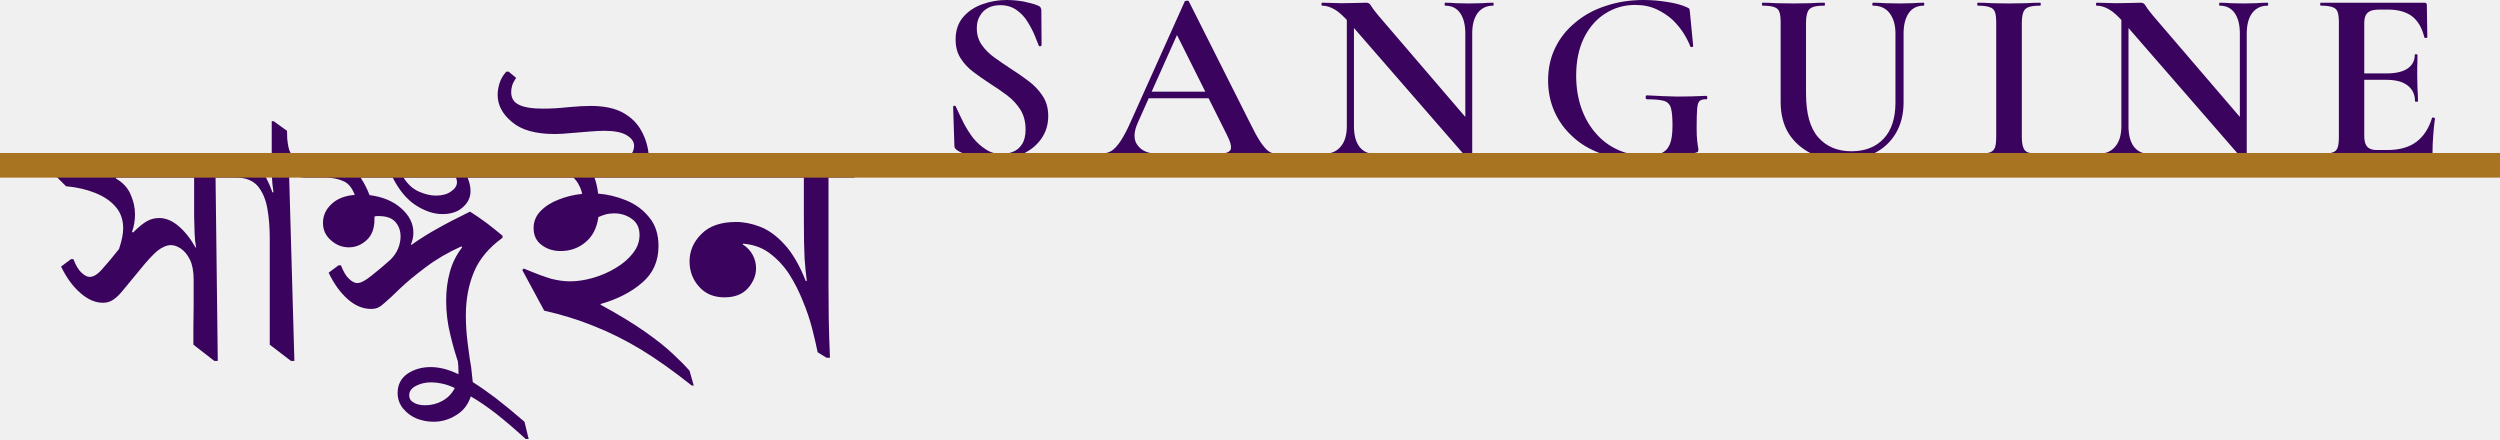
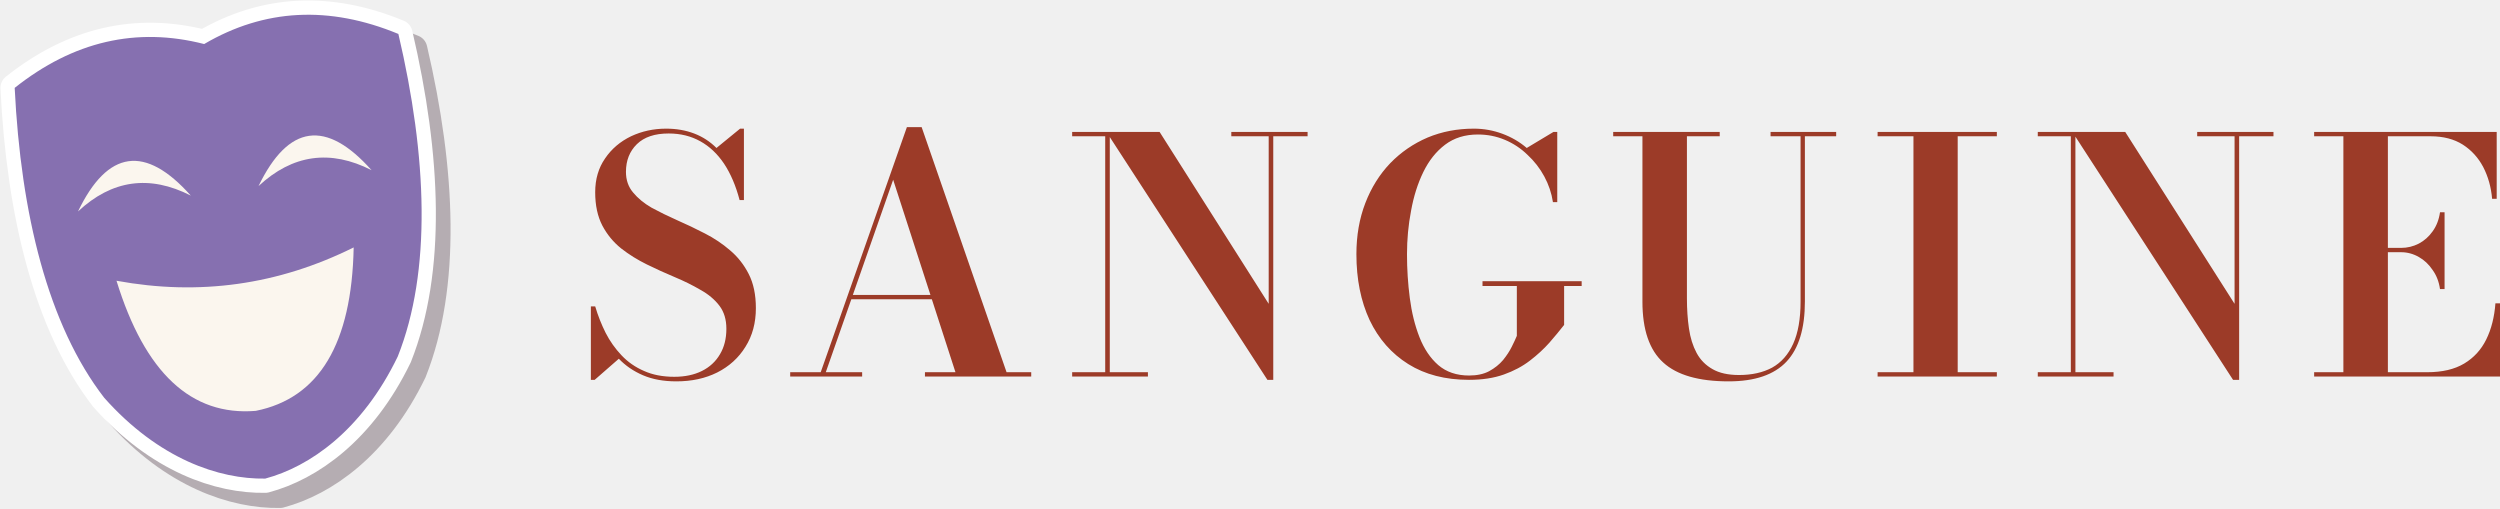
- <svg xmlns="http://www.w3.org/2000/svg" viewBox="0 0 1014.8 178.2" width="1014.8" height="178.2" role="img" aria-label="Sanguine">
-   <path d="M41.8 122.9Q37.1 122.9 32.6 118.9Q28 114.9 24.8 108.2L28.8 105.2L29.8 105.2Q31.3 109.1 33.1 110.7Q34.9 112.4 36.4 112.4Q38.8 112.4 41.6 109.1Q44.5 105.9 48.3 101.1Q50 96.1 50 92.7Q50 87.4 46.9 83.9Q43.9 80.4 38.6 78.3Q33.4 76.2 26.8 75.6L15.8 64.6L15.8 63.6L91.3 63.6L98.8 71.1L98.8 72.1L87.5 72.1L88.4 146.5L87 146.5L78.5 139.9Q78.5 137 78.5 132.9Q78.5 128.7 78.6 124.5Q78.6 120.2 78.6 117.2Q78.6 114.1 78.6 113.5Q78.6 108.5 77.1 105.4Q75.6 102.4 73.4 100.9Q71.3 99.5 69.4 99.5Q66.8 99.5 63.8 101.9Q60.9 104.4 56.8 109.5Q52.6 114.6 50.2 117.5Q47.8 120.5 45.9 121.7Q44.1 122.9 41.8 122.9ZM78.8 72.1L47.1 72.1L47.1 72.5Q51.3 74.9 53 78.9Q54.8 82.9 54.8 87Q54.8 90.7 53.6 94.1L54 94.4Q57.3 91.1 59.6 89.8Q61.9 88.5 64.6 88.5Q68.6 88.5 72.4 91.7Q76.3 95 79.4 100.5L79.6 100.4Q79.1 97.9 79 94.9Q78.9 92 78.8 87.9Q78.8 83.9 78.8 77.6L78.8 72.1ZM119.5 146.5L118.1 146.5L109.5 139.9L109.5 96.7Q109.5 90.1 108.5 84.5Q107.5 79 104.6 75.5Q101.6 72.1 95.9 72.1L90 64.6L90 63.6L91.3 63.6Q96 63.6 99.5 64.6Q103 65.6 105.7 68.7Q108.4 71.9 110.6 78.1L111 78Q110.5 74.7 110.4 72.2Q110.3 69.6 110.3 65.9L110.3 49.2L111.1 49.2L116.5 53.1L116.6 56.4Q117 60.5 117.9 62Q118.9 63.6 121.9 63.6L129.4 71.1L129.4 72.1L124.1 72.1Q121.6 72.1 120.2 71.1Q118.8 70.1 117.8 68.9L117.3 69.1L119.5 146.5ZM191.4 150.5L190 150.5L186.4 148.2Q184.4 142.7 182.8 135.9Q181.1 129.1 181.1 122Q181.1 115.9 182.6 110.4Q184.1 104.9 187.6 100.4L187.3 100Q179.1 103.7 172.9 108.4Q166.6 113.1 162.5 117Q158.4 121 156.5 122.6Q154.8 124.2 153.6 124.8Q152.4 125.4 150.6 125.4Q145.6 125.4 141.1 121.4Q136.6 117.4 133.4 110.7L137.4 107.7L138.4 107.7Q139.9 111.6 141.7 113.2Q143.5 114.9 145 114.9Q147.1 114.9 150.8 111.9Q154.5 109 158.4 105.5Q160.5 103.5 161.6 100.9Q162.6 98.4 162.6 96Q162.6 92.5 160.5 90.1Q158.4 87.7 153.6 87.7Q153.5 87.7 153.1 87.7Q152.6 87.7 152 87.9L152 89.1Q152 94.6 148.8 97.5Q145.6 100.4 141.6 100.4Q137.5 100.4 134.3 97.5Q131.1 94.7 131.1 90.5Q131.1 86.1 134.5 82.9Q137.9 79.6 144 79.1Q142.3 74.6 139.1 73.4Q135.9 72.1 132.3 72.1L129.4 72.1L121.9 64.6L121.9 63.6L201.8 63.6L209.3 71.1L209.3 72.1L189.8 72.1Q191 75 191 77.5Q191 81.4 187.9 84.1Q184.9 86.9 179.6 86.9Q174.4 86.9 168.9 83.4Q163.4 79.9 159.4 72.1L146.4 72.1Q148.6 75.5 150 79.2Q157.9 80.2 162.8 84.5Q167.8 88.9 167.8 94.4Q167.8 96.9 166.8 99.2L167 99.4Q172.4 95.6 177.7 92.7Q183 89.7 190.8 85.9Q194.1 88 197.5 90.5Q200.9 93.1 204 95.7L204 96.5Q195.6 102.6 192.4 110.4Q189.1 118.2 189.1 128.1Q189.1 133.5 189.8 139Q190.5 144.6 191.4 150.5ZM163.8 72.1Q166.4 76.2 170.1 77.8Q173.8 79.4 176.9 79.4Q180.8 79.4 183.1 77.7Q185.5 76.1 185.5 73.9Q185.5 73.1 185.1 72.1L163.8 72.1ZM214.6 178.2L213.4 178.2Q206.6 172 201.1 167.7Q195.6 163.5 191.1 160.9Q189.5 165.9 185.2 168.5Q180.9 171.2 176 171.2Q172.5 171.2 169.1 169.9Q165.8 168.5 163.6 165.8Q161.4 163.1 161.4 159.5Q161.4 154.5 165.4 151.7Q169.4 149 174.9 149Q177.1 149 179.8 149.6Q182.5 150.2 186.1 151.9Q186.1 151.2 186.1 150.5Q186.1 148.7 185.8 146Q185.5 143.4 184.5 140.9L185 140.5Q186.8 141.1 188.1 141.9Q189.5 142.7 190 144Q190.5 144.9 190.9 146.9Q191.3 149 191.5 151.3Q191.8 153.6 191.9 155.1Q195.9 157.6 201.1 161.5Q206.3 165.5 212.9 171.2L214.6 178.2ZM184.6 157.5Q181.8 156.2 179.4 155.7Q177 155.2 175.1 155.2Q171.6 155.2 168.9 156.6Q166.1 158 166.1 160.5Q166.1 162.4 167.9 163.4Q169.6 164.5 172.6 164.5Q176.4 164.5 179.6 162.7Q182.9 160.9 184.6 157.5ZM281.6 156.5L280.8 156.5Q270 147.9 260.4 142Q250.8 136.2 241.2 132.4Q231.6 128.5 220.9 126.1L212 109.6L212.6 109Q220 112.1 223.9 113.2Q227.9 114.2 231.4 114.2Q235.8 114.2 240.7 112.8Q245.6 111.4 249.9 108.8Q254.3 106.2 256.9 102.8Q259.6 99.4 259.6 95.4Q259.6 91 256.4 88.8Q253.3 86.6 249.3 86.6Q247.5 86.6 245.9 87Q244.3 87.5 242.9 88.1Q242 94.7 237.7 98.3Q233.4 101.9 227.6 101.9Q223 101.9 219.8 99.4Q216.6 97 216.6 92.6Q216.6 88.6 219.4 85.7Q222.3 82.7 226.8 81Q231.3 79.2 236.3 78.7Q236 77 235.1 75.3Q234.3 73.6 232.8 72.1L209.3 72.1L201.8 64.6L201.8 63.6L255.6 63.6Q257.4 61.4 257.4 59.2Q257.4 56.7 254.4 54.9Q251.4 53.1 245.4 53.1Q242.9 53.1 239.3 53.4Q235.6 53.7 231.9 54Q228.1 54.4 225.1 54.4Q213.5 54.4 207.8 49.5Q202 44.7 202 38.5Q202 36.2 202.8 33.7Q203.6 31.2 205.5 29.1L206.5 29.1L209.5 31.6Q208.4 33.2 207.9 34.7Q207.5 36.1 207.5 37.4Q207.5 41 210.6 42.5Q213.8 44.1 220.4 44.1Q225.3 44.1 230.7 43.5Q236.1 43 239.8 43Q247.8 43 252.8 45.7Q257.9 48.5 260.4 53.2Q263 57.9 263.4 63.6L267.9 63.6L275.4 71.1L275.4 72.1L241.3 72.1Q242.3 74.7 242.8 78.6Q248.4 79 254.1 81.3Q259.8 83.6 263.5 88.2Q267.3 92.7 267.3 99.9Q267.3 109.1 260.6 114.8Q254 120.5 243.8 123.4L243.8 123.7Q254.8 129.7 261.9 134.7Q269 139.7 273.2 143.7Q277.4 147.6 279.9 150.5L281.6 156.5ZM336.9 145.2L335.5 145.2L331.9 143Q331.1 139 329.7 133.5Q328.3 128 325.9 122.2Q323.6 116.4 320.3 111.2Q316.9 106.1 312.3 102.7Q307.8 99.4 301.6 98.9L301.5 99.2Q304.1 100.9 305.5 103.4Q306.9 106 306.9 108.9Q306.9 113.2 303.6 117Q300.3 120.7 294.1 120.7Q287.6 120.7 283.8 116.4Q279.9 112.1 279.9 106.1Q279.9 99.7 284.8 94.9Q289.6 90.1 298.8 90.1Q303.6 90.1 308.7 92.1Q313.8 94.1 318.5 99.3Q323.3 104.5 327.1 114.1L327.5 114Q327 110.5 326.6 105Q326.3 99.5 326.3 89L326.3 72.1L275.4 72.1L267.9 64.6L267.9 63.6L339.4 63.6L346.9 71.1L346.9 72.1L336.3 72.1L336.3 115.1Q336.3 122.2 336.4 129Q336.5 135.7 336.9 145.2ZM396.5 11.5Q396.5 15.3 398.5 18.2Q400.5 21.1 403.6 23.3Q406.8 25.6 410.3 27.9Q414.1 30.3 417.5 32.9Q421 35.5 423.2 38.9Q425.5 42.3 425.5 47.1Q425.5 52.3 422.7 56.3Q419.9 60.3 415.1 62.5Q410.3 64.8 404.1 64.8Q401.2 64.8 398.1 64.2Q395 63.7 392.4 62.8Q389.8 61.9 388.4 60.9Q388 60.6 387.7 60.2Q387.4 59.9 387.4 59L386.9 43.5Q386.8 43 387.4 42.9Q387.9 42.9 388 43.3Q389.4 46.4 391.1 49.8Q392.8 53.1 395 56Q397.3 58.8 400.1 60.6Q402.9 62.5 406.6 62.5Q409 62.5 411.2 61.6Q413.4 60.8 414.8 58.6Q416.3 56.4 416.3 52.6Q416.3 47.9 414.2 44.5Q412.1 41.2 408.8 38.7Q405.5 36.2 401.8 33.9Q398.3 31.6 395.1 29.2Q391.9 26.8 389.9 23.6Q387.9 20.5 387.9 16Q387.9 10.5 391 6.9Q394 3.4 398.8 1.7Q403.6 0 408.5 0Q411.9 0 415.4 0.6Q418.9 1.3 421.2 2.2Q422.2 2.6 422.4 3.1Q422.7 3.6 422.7 4.2L422.8 18.3Q422.8 18.6 422.3 18.8Q421.9 18.9 421.7 18.6Q421.1 17.2 420.1 14.6Q419 11.9 417.2 9Q415.5 6.1 412.7 4.1Q409.9 2.1 406 2.1Q403.2 2.1 401.1 3.2Q399 4.3 397.8 6.4Q396.5 8.4 396.5 11.5ZM464.2 39.9L465.6 37.2L494 37.2L494.7 39.9L464.2 39.9ZM518.1 62.4Q518.6 62.4 518.6 63Q518.6 63.6 518.1 63.6Q515.1 63.6 511.9 63.4Q508.7 63.2 505.8 63.2Q502.4 63.2 499.9 63.4Q497.5 63.6 494.4 63.6Q494 63.6 494 63Q494 62.4 494.4 62.4Q498.7 62.4 499.5 60.8Q500.3 59.1 497.8 54.3L477.2 13.1L481.7 5.4L461.9 49.7Q459.2 55.7 461.8 59Q464.3 62.4 470 62.4Q470.5 62.4 470.5 63Q470.5 63.6 470 63.6Q467 63.6 464.5 63.4Q462 63.2 458.2 63.2Q454.4 63.2 452.1 63.4Q449.8 63.6 446.4 63.6Q446 63.6 446 63Q446 62.4 446.4 62.4Q449.1 62.4 451.1 61.3Q453 60.1 454.9 57.2Q456.9 54.2 459.3 48.7L480.9 0.6Q481 0.3 481.8 0.3Q482.5 0.2 482.6 0.6L507.4 49.9Q509.7 54.6 511.5 57.4Q513.3 60.1 514.8 61.3Q516.4 62.4 518.1 62.4ZM546.7 51.2L546.7 3.4L549.6 3.6L549.6 51.2Q549.6 56.5 551.7 59.4Q553.9 62.4 557.8 62.4Q558 62.4 558 63Q558 63.6 557.8 63.6Q555.6 63.6 553.3 63.5Q551 63.4 548.3 63.4Q545.3 63.4 542.6 63.5Q539.8 63.6 537.5 63.6Q537.2 63.6 537.2 63Q537.2 62.4 537.5 62.4Q541.9 62.4 544.3 59.4Q546.7 56.5 546.7 51.2ZM597.6 65Q597.6 65.3 597.2 65.4Q596.7 65.4 596.5 65.3L547.8 9.3Q544.2 5.2 541.7 3.8Q539.1 2.3 536.7 2.3Q536.4 2.3 536.4 1.7Q536.4 1.1 536.7 1.1Q538.6 1.1 540.7 1.2Q542.7 1.3 544.5 1.3Q547.8 1.3 550.5 1.2Q553.1 1.1 554.6 1.1Q555.9 1.1 556.5 2.3Q557.1 3.4 559.5 6.3L596.8 49.8L597.6 65ZM597.6 13.6L597.6 65L594.8 62L594.8 13.6Q594.8 8.3 592.7 5.3Q590.6 2.3 586.6 2.3Q586.4 2.3 586.4 1.7Q586.4 1.1 586.6 1.1Q588.8 1.1 591.1 1.3Q593.4 1.4 596.2 1.4Q598.8 1.4 601.4 1.3Q603.9 1.1 606.1 1.1Q606.3 1.1 606.3 1.7Q606.3 2.3 606.1 2.3Q602.1 2.3 599.8 5.3Q597.6 8.3 597.6 13.6ZM665.4 64.8Q656.7 64.8 649.8 62.3Q642.9 59.8 638.2 55.3Q633.4 50.9 630.9 45.1Q628.4 39.3 628.4 32.7Q628.4 25.3 631.3 19.4Q634.2 13.4 639.5 9.1Q644.7 4.7 651.8 2.4Q658.9 0 667.2 0Q672 0 676.8 0.8Q681.5 1.5 684.6 2.9Q685.6 3.3 685.7 3.6Q685.9 3.8 686 5.2L687.3 18.7Q687.3 19 686.8 19.1Q686.3 19.2 686.1 18.8Q685.3 16.6 683.6 13.8Q681.8 10.9 679.1 8.2Q676.3 5.6 672.5 3.8Q668.7 2 663.7 2Q657.1 2 651.6 5.5Q646.2 8.9 643 15.3Q639.8 21.8 639.8 30.7Q639.8 37.7 641.8 43.6Q643.8 49.5 647.6 53.9Q651.3 58.3 656.5 60.7Q661.6 63.1 667.9 63.1Q671.9 63.1 674.3 62.2Q676.7 61.2 677.8 58.6Q678.9 56 678.9 51Q678.9 46.2 678.3 44Q677.7 41.7 675.6 41Q673.4 40.3 668.6 40.3Q668 40.3 668 39.5Q668 38.7 668.5 38.7Q675.4 39.1 680.9 39.2Q686.5 39.2 692.6 38.9Q693 38.9 693 39.6Q693.1 40.3 692.6 40.3Q690.8 40.2 689.9 41Q689.1 41.7 688.9 44.2Q688.7 46.7 688.7 52Q688.7 55.3 688.9 56.9Q689.1 58.5 689.2 59.3Q689.4 60 689.4 60.8Q689.4 61.4 689.2 61.6Q689 61.8 688.3 62Q682.8 63.2 676.9 64Q670.9 64.8 665.4 64.8ZM769.4 13.6Q769.4 8.4 767 5.3Q764.7 2.3 760.3 2.3Q760 2.3 760 1.7Q760 1.1 760.3 1.1Q762.7 1.1 765.3 1.3Q767.9 1.4 771 1.4Q773.6 1.4 776.2 1.3Q778.8 1.1 780.9 1.1Q781.1 1.1 781.1 1.7Q781.1 2.3 780.9 2.3Q776.9 2.3 774.8 5.3Q772.7 8.4 772.7 13.6L772.7 41.5Q772.7 48.7 769.6 54Q766.5 59.3 761 62.1Q755.4 65 748 65Q740.7 65 735 62.2Q729.3 59.3 726 54.1Q722.8 48.8 722.8 41.4L722.8 9.2Q722.8 6.3 722.3 4.9Q721.8 3.4 720.2 2.9Q718.6 2.3 715.5 2.3Q715.2 2.3 715.2 1.7Q715.2 1.1 715.5 1.1Q718 1.1 721.2 1.3Q724.4 1.4 727.9 1.4Q731.7 1.4 734.8 1.3Q738 1.1 740.5 1.1Q740.8 1.1 740.8 1.7Q740.8 2.3 740.5 2.3Q737.3 2.3 735.8 2.9Q734.2 3.5 733.7 5Q733.1 6.5 733.1 9.4L733.1 37.9Q733.1 50.2 738.1 55.8Q743.1 61.4 751.5 61.4Q759.9 61.4 764.7 56.2Q769.4 51.1 769.4 41.6L769.4 13.6ZM820.7 55.5Q820.7 58.4 821.3 59.9Q821.8 61.4 823.3 61.9Q824.9 62.4 828.1 62.4Q828.4 62.4 828.4 63Q828.4 63.6 828.1 63.6Q825.5 63.6 822.4 63.5Q819.2 63.4 815.4 63.4Q811.9 63.4 808.6 63.5Q805.4 63.6 802.8 63.6Q802.6 63.6 802.6 63Q802.6 62.4 802.8 62.4Q806 62.4 807.6 61.9Q809.2 61.4 809.8 59.9Q810.3 58.4 810.3 55.5L810.3 9.2Q810.3 6.3 809.8 4.9Q809.3 3.4 807.6 2.9Q806 2.3 802.8 2.3Q802.6 2.3 802.6 1.7Q802.6 1.1 802.8 1.1Q805.4 1.1 808.6 1.3Q811.9 1.4 815.4 1.4Q819.2 1.4 822.4 1.3Q825.6 1.1 828.1 1.1Q828.4 1.1 828.4 1.7Q828.4 2.3 828.1 2.3Q825 2.3 823.4 2.9Q821.8 3.5 821.3 5Q820.7 6.5 820.7 9.4L820.7 55.5ZM861.1 51.2L861.1 3.4L864 3.6L864 51.2Q864 56.5 866.1 59.4Q868.3 62.4 872.2 62.4Q872.4 62.4 872.4 63Q872.4 63.6 872.2 63.6Q870 63.6 867.7 63.5Q865.4 63.4 862.7 63.4Q859.7 63.4 857 63.5Q854.2 63.6 851.9 63.6Q851.6 63.6 851.6 63Q851.6 62.4 851.9 62.4Q856.3 62.4 858.7 59.4Q861.1 56.5 861.1 51.2ZM912 65Q912 65.3 911.6 65.4Q911.1 65.4 910.9 65.3L862.2 9.3Q858.6 5.2 856.1 3.8Q853.5 2.3 851.1 2.3Q850.8 2.3 850.8 1.7Q850.8 1.1 851.1 1.1Q853 1.1 855.1 1.2Q857.1 1.3 858.9 1.3Q862.2 1.3 864.9 1.2Q867.5 1.1 869 1.1Q870.3 1.1 870.9 2.3Q871.5 3.4 873.9 6.3L911.2 49.8L912 65ZM912 13.6L912 65L909.2 62L909.2 13.6Q909.2 8.3 907.1 5.3Q905 2.3 901 2.3Q900.8 2.3 900.8 1.7Q900.8 1.1 901 1.1Q903.2 1.1 905.5 1.3Q907.8 1.4 910.6 1.4Q913.2 1.4 915.8 1.3Q918.3 1.1 920.5 1.1Q920.7 1.1 920.7 1.7Q920.7 2.3 920.5 2.3Q916.5 2.3 914.2 5.3Q912 8.3 912 13.6ZM985.9 63.6L942.1 63.6Q941.8 63.6 941.8 63Q941.8 62.4 942.1 62.4Q945.3 62.4 946.8 61.9Q948.4 61.4 948.9 59.9Q949.4 58.4 949.4 55.5L949.4 9.2Q949.4 6.3 948.9 4.9Q948.4 3.4 946.8 2.9Q945.3 2.3 942.1 2.3Q941.8 2.3 941.8 1.7Q941.8 1.1 942.1 1.1L984.1 1.1Q985.1 1.1 985.1 2L985.3 15.1Q985.3 15.4 984.8 15.4Q984.3 15.5 984.1 15.2Q982.7 9.4 979.1 6.6Q975.4 3.9 969.5 3.9L965.9 3.9Q963.7 3.9 962.3 4.4Q960.9 5 960.3 6.2Q959.7 7.4 959.7 9.4L959.7 55.1Q959.7 57.1 960.2 58.4Q960.8 59.8 961.9 60.3Q963 60.9 964.9 60.9L969 60.9Q976.3 60.9 980.7 57.7Q985.2 54.4 987.2 47.9Q987.3 47.6 987.8 47.7Q988.4 47.9 988.4 48.1Q988 50.9 987.7 54.8Q987.4 58.7 987.4 62.1Q987.4 63.6 985.9 63.6ZM980.3 41.1Q980.3 37 977.3 34.7Q974.4 32.4 968.6 32.4L954.8 32.4L954.8 29.8L968.7 29.8Q974.4 29.8 977.3 27.8Q980.2 25.8 980.2 22.3Q980.2 22 980.7 22Q981.3 22 981.3 22.3Q981.3 25.5 981.2 27.3Q981.2 29.1 981.2 31.1Q981.2 33.6 981.3 35.9Q981.5 38.3 981.5 41.1Q981.5 41.3 980.9 41.3Q980.3 41.3 980.3 41.1Z" fill="#3a045e" />
-   <rect x="0" y="62.1" width="1014.8" height="10" fill="#a97421" />
+ <svg xmlns="http://www.w3.org/2000/svg" viewBox="0 0 983.3 200" width="983.3" height="200" role="img" aria-label="Sanguine">
+   <g transform="rotate(-8 90.6 90.6)">
+     <path d="M14.4 23.3Q52.5 0.9 90.6 16.6Q128.7 0.9 166.8 23.3C171.3 72.7 166.8 117.5 148.9 148.9C130.9 175.8 108.5 187 90.6 189.2C72.7 187 50.2 175.8 32.3 148.9C14.4 117.5 9.9 72.7 14.4 23.3Z" transform="translate(4.9 6.7)" fill="#2a1220" stroke="#2a1220" stroke-width="11.2" stroke-linejoin="round" opacity="0.3" />
+     <path d="M14.4 23.3Q52.5 0.9 90.6 16.6Q128.7 0.9 166.8 23.3C171.3 72.7 166.8 117.5 148.9 148.9C130.9 175.8 108.5 187 90.6 189.2C72.7 187 50.2 175.8 32.3 148.9C14.4 117.5 9.9 72.7 14.4 23.3Z" fill="#ffffff" stroke="#ffffff" stroke-width="11.2" stroke-linejoin="round" />
+     <path d="M14.4 23.3Q52.5 0.9 90.6 16.6Q128.7 0.9 166.8 23.3C171.3 72.7 166.8 117.5 148.9 148.9C130.9 175.8 108.5 187 90.6 189.2C72.7 187 50.2 175.8 32.3 148.9C14.4 117.5 9.9 72.7 14.4 23.3Z" fill="#8670b0" />
+     <path d="M32.3 74.9Q54.7 41.3 77.1 74.9Q54.7 59.2 32.3 74.9ZM104 74.9Q126.5 41.3 148.9 74.9Q126.5 59.2 104 74.9ZM43.5 104Q90.6 119.7 137.7 104Q128.7 160.1 90.6 162.3Q52.5 160.1 43.5 104Z" fill="#fbf6ee" />
+   </g>
+   <path d="M266 150Q258.5 150 252.9 147.6Q247.3 145.2 243.4 141.1L233.9 149.4L232.4 149.4L232.4 120.5L234.1 120.5Q235.7 125.9 238.2 130.9Q240.7 135.8 244.5 139.8Q248.2 143.7 253.3 145.9Q258.4 148.2 265.2 148.2Q271.5 148.2 276.1 145.9Q280.7 143.6 283.2 139.3Q285.7 135.1 285.7 129.3Q285.7 123.9 283 120.3Q280.2 116.6 275.5 114Q270.9 111.3 265.4 109Q259.9 106.7 254.4 104Q248.9 101.3 244.3 97.7Q239.7 94 236.9 88.7Q234.1 83.3 234.1 75.6Q234.1 67.9 238 62.3Q241.8 56.7 248.2 53.6Q254.6 50.6 262 50.6Q268 50.6 273 52.5Q278 54.4 281.8 58.2L291.1 50.6L292.6 50.6L292.6 78.7L290.9 78.7Q288.7 70.3 284.8 64.4Q280.9 58.6 275.5 55.6Q270 52.5 263 52.5Q254.8 52.5 250.5 56.7Q246.2 60.9 246.2 67.6Q246.2 72.4 249 75.7Q251.8 79.1 256.3 81.7Q260.9 84.2 266.3 86.6Q271.8 89 277.2 91.8Q282.7 94.6 287.2 98.5Q291.7 102.3 294.5 107.8Q297.3 113.3 297.3 121.2Q297.3 129.9 293.2 136.4Q289.2 142.9 282.1 146.5Q275.1 150 266 150ZM334.2 117.7L334.2 116L373.6 116L373.6 117.7L334.2 117.7ZM362.5 50L395.9 146.4L405.6 146.4L405.6 148.1L363.8 148.1L363.8 146.4L375.8 146.4L351.3 70.7L324.8 146.4L339.1 146.4L339.1 148.1L310.8 148.1L310.8 146.4L322.8 146.4L356.7 50L362.5 50ZM436.5 51.9L436.5 146.4L451.5 146.4L451.5 148.1L421.7 148.1L421.7 146.4L434.7 146.4L434.7 53.6L421.7 53.6L421.7 51.9L436.5 51.9ZM514.3 51.9L514.3 53.6L500.8 53.6L500.8 149.4L498.5 149.4L435.2 51.9L456.1 51.9L499 119.5L499 53.6L484.3 53.6L484.3 51.9L514.3 51.9ZM583.1 110.6L622.1 110.6L622.1 112.5L615.2 112.5L615.2 127.8Q612.7 131 609.4 134.8Q606.1 138.5 601.8 141.8Q597.4 145.2 591.5 147.3Q585.6 149.4 577.8 149.4Q563.8 149.4 553.9 143.2Q544 137 538.7 125.9Q533.5 114.7 533.5 100Q533.5 89 537 79.9Q540.5 70.8 546.8 64.2Q553.1 57.7 561.5 54.1Q569.9 50.6 579.7 50.6Q585.5 50.6 590.9 52.6Q596.3 54.6 600.5 58.2L611 51.9L612.5 51.9L612.5 79.5L610.8 79.5Q610 74.2 607.4 69.4Q604.8 64.6 600.8 60.9Q596.9 57.1 591.9 55Q586.9 52.9 581.3 52.9Q573.7 52.9 568.4 56.9Q563.1 60.9 559.8 67.7Q556.5 74.5 555 82.9Q553.4 91.2 553.4 100Q553.4 108.7 554.5 117.2Q555.6 125.7 558.3 132.6Q561 139.5 565.7 143.6Q570.5 147.7 577.8 147.7Q582.5 147.7 585.7 146Q589 144.2 591.2 141.6Q593.3 139 594.6 136.4Q595.9 133.8 596.6 132.1L596.6 112.5L583.1 112.5L583.1 110.6ZM722.2 51.9L722.2 53.6L709.9 53.6L709.9 118.6Q709.9 134.5 702.7 142.2Q695.4 150 679.9 150Q662.3 150 654.2 142.6Q646 135.2 646 118.6L646 53.6L634.5 53.6L634.5 51.9L676.4 51.9L676.4 53.6L663.5 53.6L663.5 117.3Q663.5 123.7 664.3 129.2Q665.1 134.7 667.3 138.8Q669.5 142.9 673.6 145.2Q677.6 147.5 684 147.5Q691.6 147.5 697 144.6Q702.4 141.6 705.3 135.2Q708.2 128.8 708.2 118.6L708.2 53.6L696.4 53.6L696.4 51.9L722.2 51.9ZM738.5 148.1L738.5 146.4L752.6 146.4L752.6 53.6L738.5 53.6L738.5 51.9L785.4 51.9L785.4 53.6L770 53.6L770 146.4L785.4 146.4L785.4 148.1L738.5 148.1ZM816.3 51.9L816.3 146.4L831.3 146.4L831.3 148.1L801.5 148.1L801.5 146.4L814.5 146.4L814.5 53.6L801.5 53.6L801.5 51.9L816.3 51.9ZM894.2 51.9L894.2 53.6L880.7 53.6L880.7 149.4L878.3 149.4L815.1 51.9L835.9 51.9L878.9 119.5L878.9 53.6L864.2 53.6L864.2 51.9L894.2 51.9ZM910.2 148.1L910.2 146.4L921.7 146.4L921.7 53.6L910.2 53.6L910.2 51.9L982 51.9L982 78.2L980.2 78.2Q979.6 71.3 976.7 65.7Q973.8 60.2 968.7 56.9Q963.5 53.6 956 53.6L939.2 53.6L939.2 146.4L954.7 146.4Q963.5 146.4 969.2 143Q974.9 139.6 977.9 133.5Q980.9 127.4 981.5 119.3L983.3 119.3L983.3 148.1L910.2 148.1ZM959.7 113.7Q959.1 109.4 956.8 106.2Q954.6 102.9 951.4 101.1Q948.1 99.2 944.4 99.2L935.2 99.2L935.2 97.5L944.4 97.5Q948.1 97.5 951.4 95.8Q954.6 94.1 956.8 91Q959.1 87.8 959.7 83.5L961.5 83.5L961.5 113.7L959.7 113.7Z" fill="#9c3b28" />
</svg>
